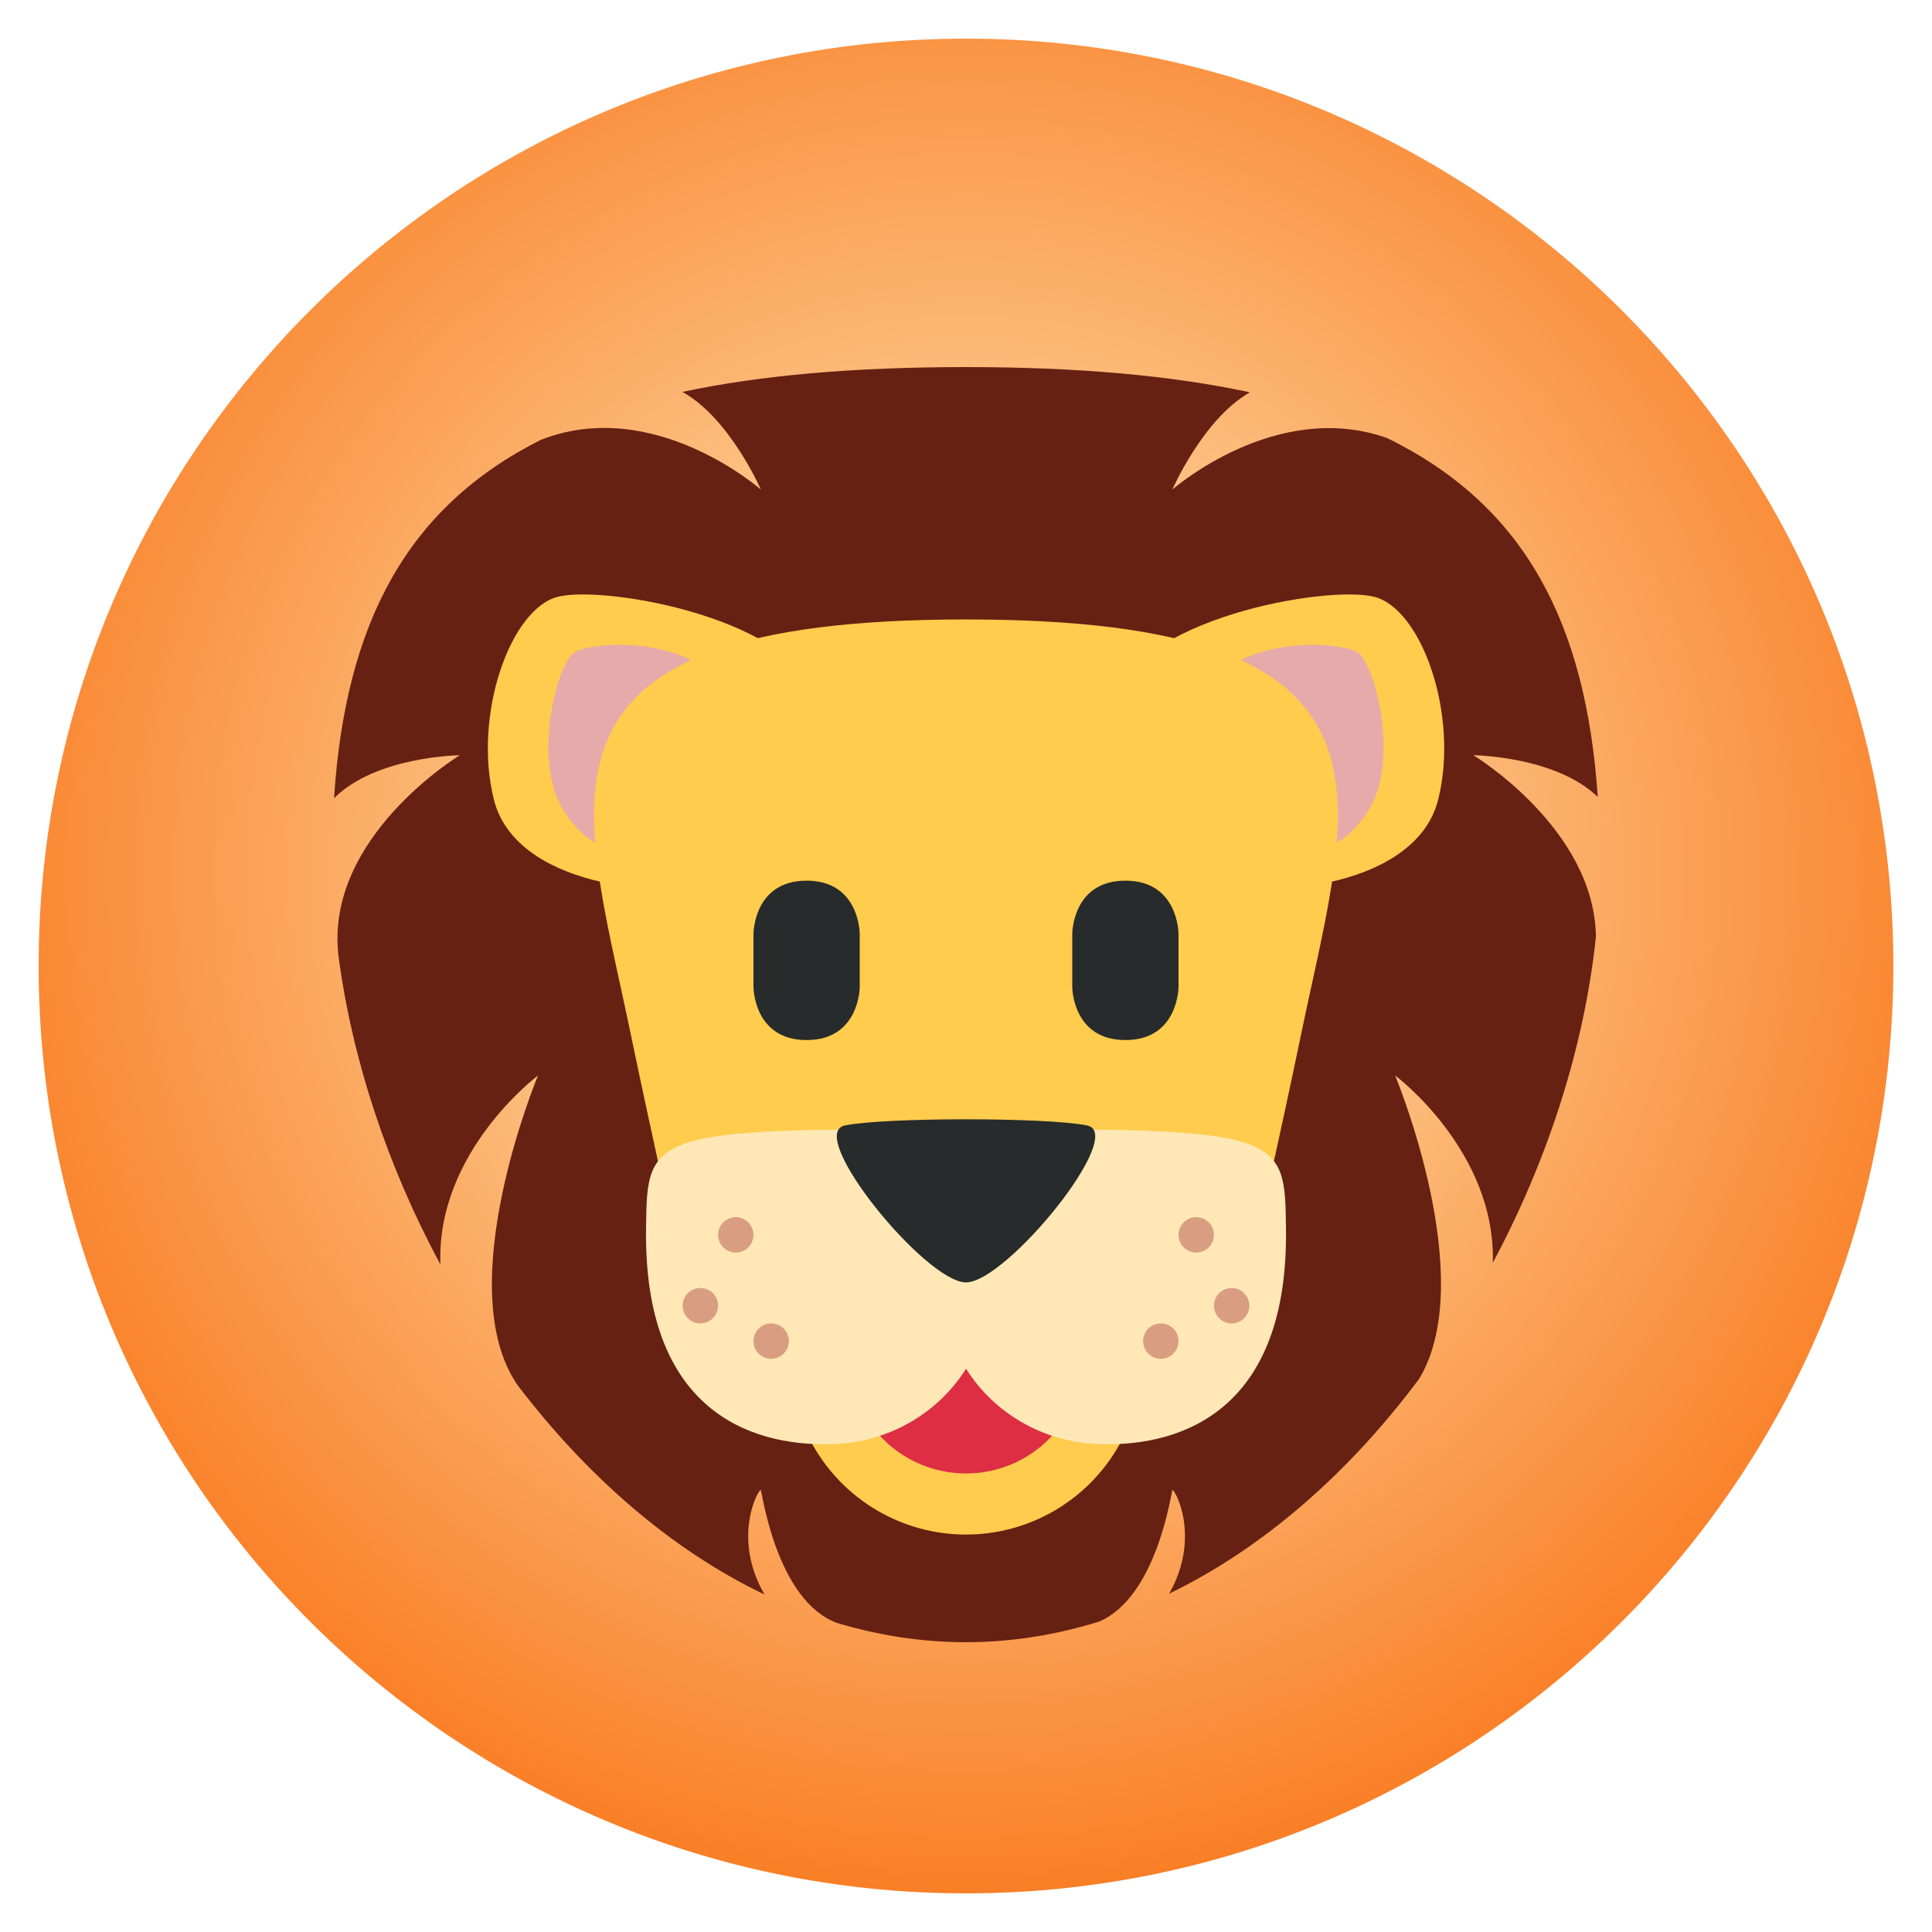
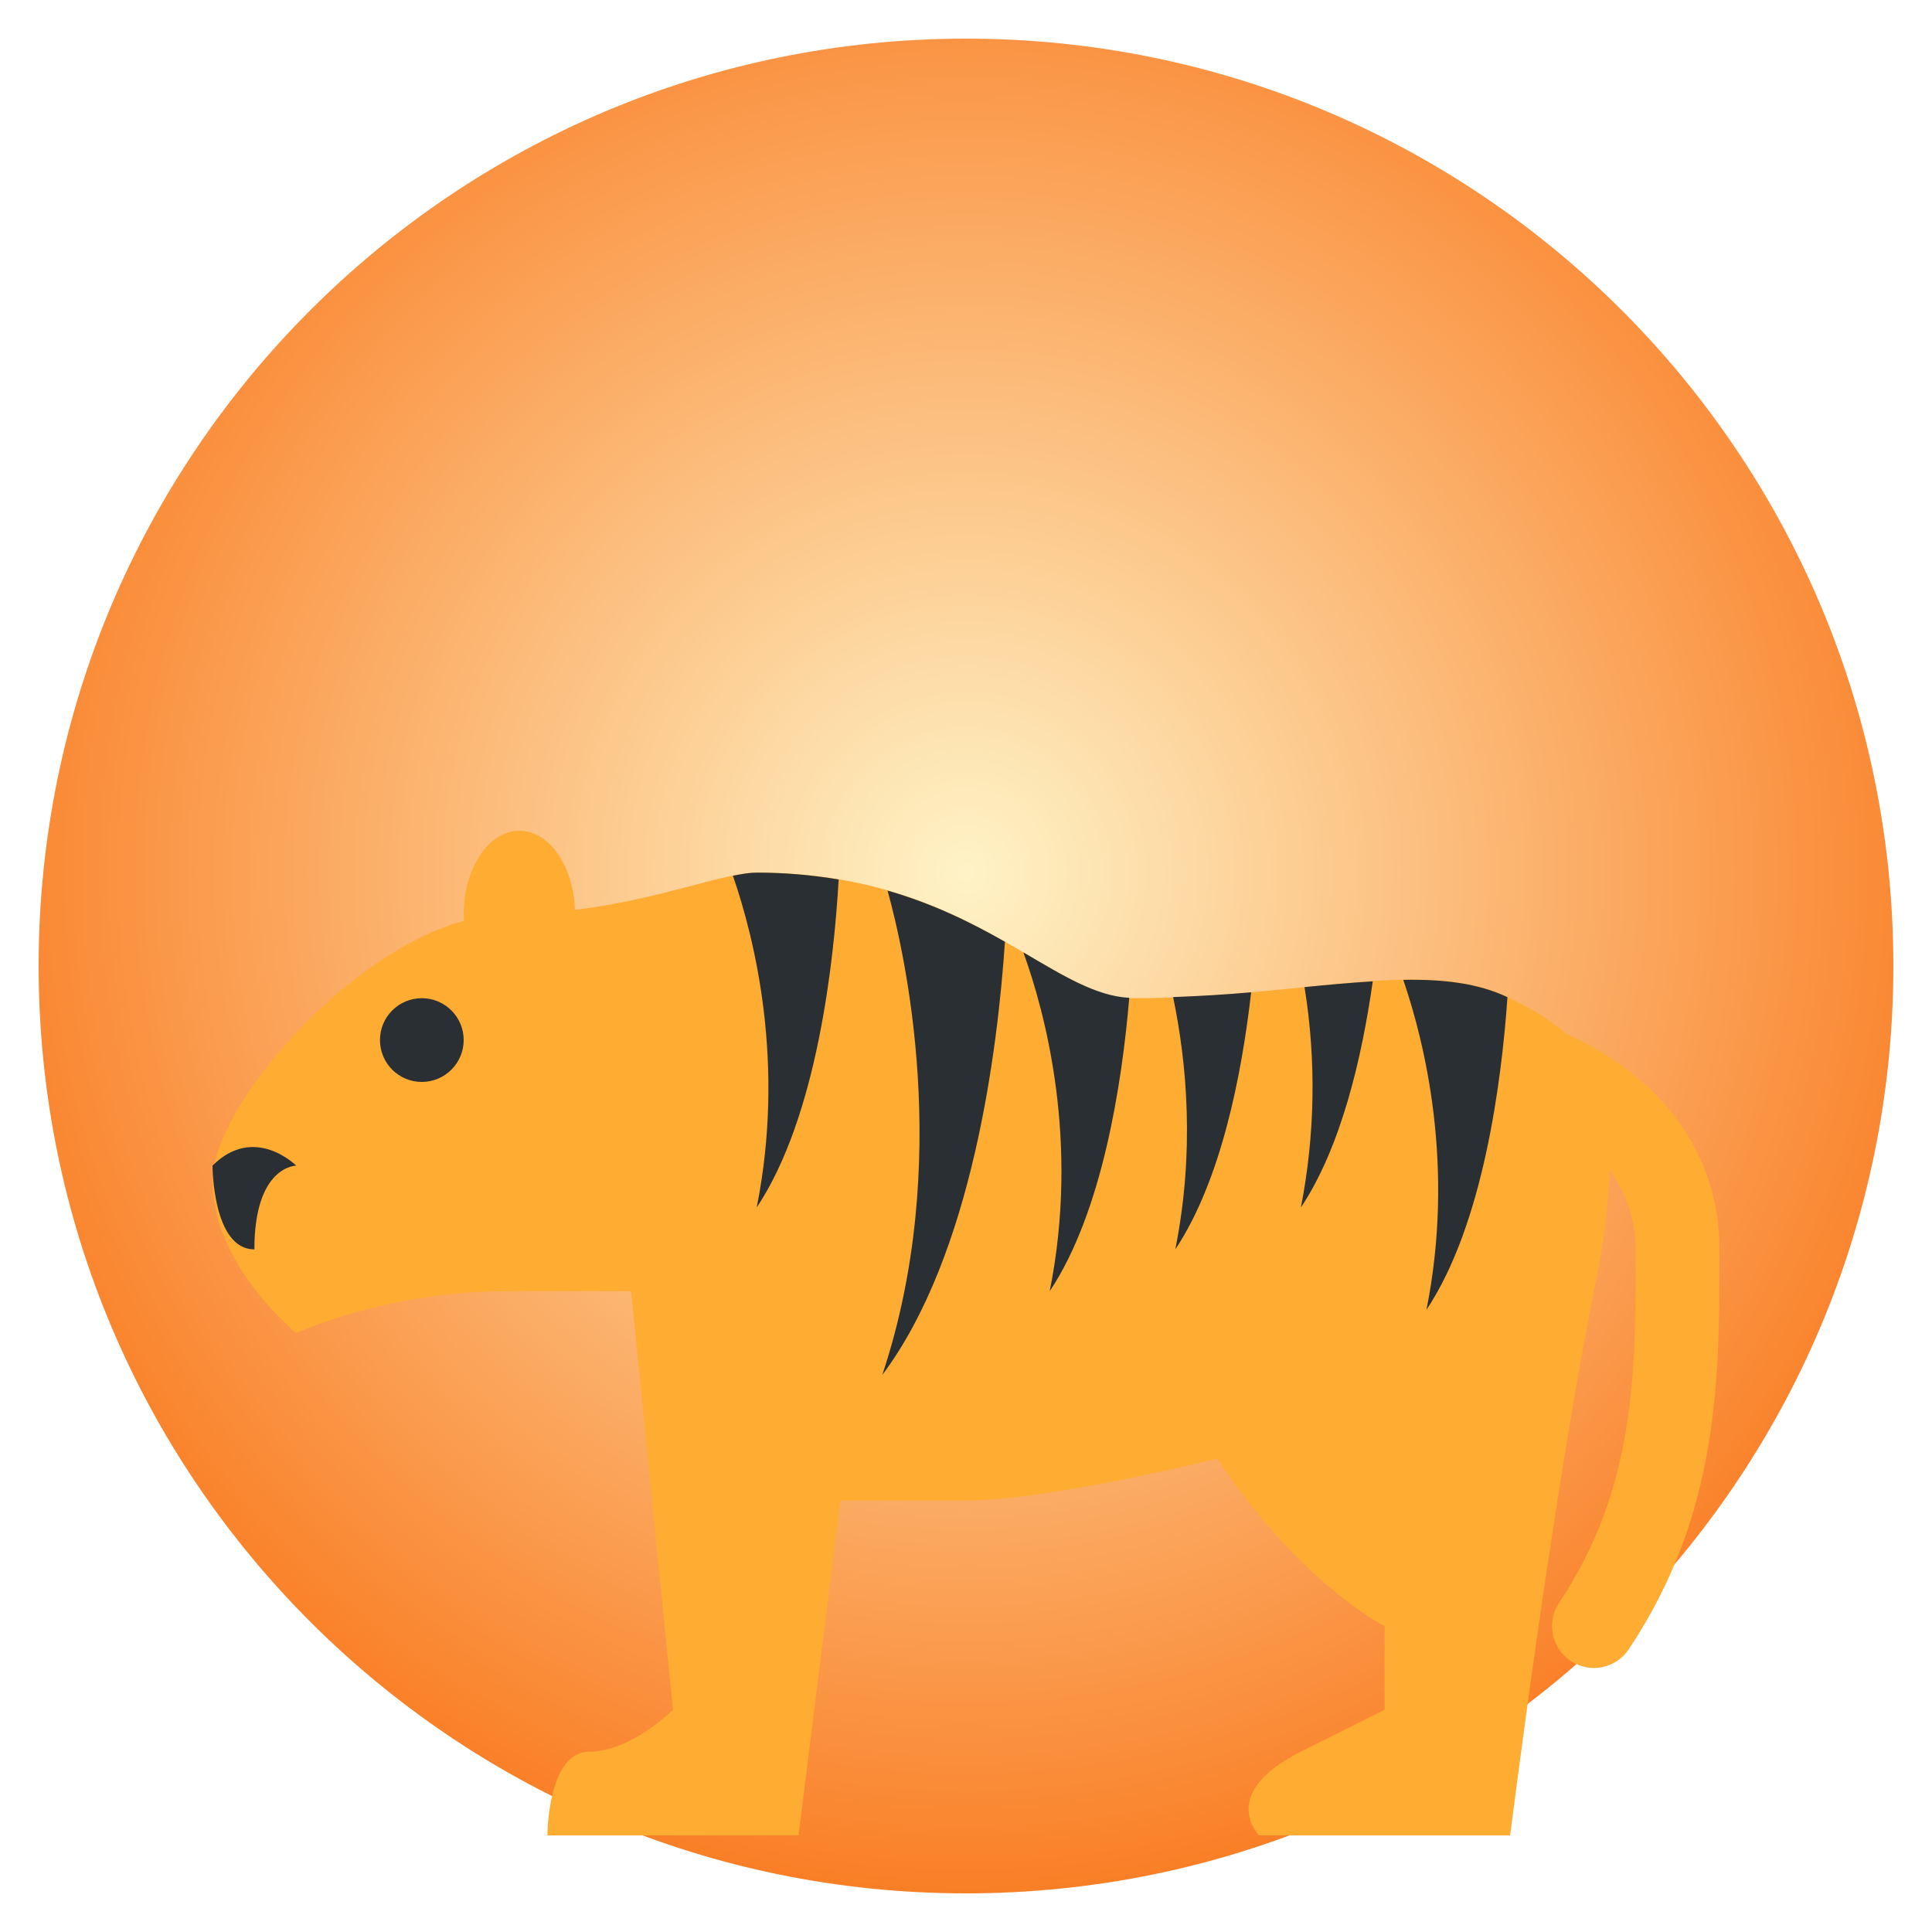
<svg xmlns="http://www.w3.org/2000/svg" viewBox="0 0 200 200" width="250" height="250">
  <defs>
    <radialGradient id="g" cx="50%" cy="45%" r="60%">
      <stop offset="0" stop-color="#fef3c7" />
      <stop offset="1" stop-color="#f97316" />
    </radialGradient>
  </defs>
  <circle cx="100" cy="100" r="96" fill="url(#g)" />
-   <svg x="34" y="38" width="132" height="132" viewBox="0 0 36 36">
-     <path fill="#662113" d="M32.325 10.958s2.315.024 3.511 1.177c-.336-4.971-2.104-8.249-5.944-10.13-3.141-1.119-6.066 1.453-6.066 1.453s.862-1.99 2.19-2.746C23.789.236 21.146 0 18 0c-3.136 0-5.785.227-8.006.701 1.341.745 2.215 2.758 2.215 2.758S9.194.803 6 2.053C2.221 3.949.481 7.223.158 12.174c1.183-1.19 3.55-1.215 3.55-1.215S-.105 13.267.282 16.614c.387 2.947 1.394 5.967 2.879 8.722C3.039 22.15 5.917 20 5.917 20s-2.492 5.96-.581 8.738c1.935 2.542 4.313 4.641 6.976 5.916-.955-1.645-.136-3.044-.103-2.945.042.125.459 3.112 2.137 3.743 1.178.356 2.4.548 3.654.548 1.292 0 2.55-.207 3.761-.583 1.614-.691 2.024-3.585 2.064-3.708.032-.098.843 1.287-.09 2.921 2.706-1.309 5.118-3.463 7.064-6.073 1.699-2.846-.683-8.557-.683-8.557s2.85 2.13 2.757 5.288c1.556-2.906 2.585-6.104 2.911-9.2-.035-3.061-3.459-5.13-3.459-5.13z" />
-     <path fill="#FFCC4D" d="M13.859 9.495c.596 2.392.16 4.422-2.231 5.017-2.392.596-6.363.087-6.958-2.304-.596-2.392.469-5.39 1.81-5.724 1.341-.334 6.784.62 7.379 3.011zm9.104 18.432a4.964 4.964 0 1 1-9.927-.001 4.964 4.964 0 0 1 9.927.001z" />
-     <path fill="#DD2E44" d="M21.309 27.927a3.309 3.309 0 1 1-6.618 0 3.309 3.309 0 0 1 6.618 0z" />
-     <path fill="#E6AAAA" d="M11.052 8.997a2.976 2.976 0 0 1-.946 4.1c-1.394.871-2.608.797-3.479-.596-.871-1.394-.186-4.131.324-4.45.51-.319 3.23-.448 4.101.946z" />
-     <path fill="#FFCC4D" d="M22.141 9.495c-.596 2.392-.159 4.422 2.232 5.017 2.392.596 6.363.087 6.959-2.304.596-2.392-.47-5.39-1.811-5.724-1.342-.334-6.786.62-7.38 3.011z" />
-     <path fill="#E6AAAA" d="M24.948 8.997a2.976 2.976 0 0 0 .945 4.1c1.394.871 2.608.797 3.479-.596.871-1.394.185-4.131-.324-4.45-.51-.319-3.229-.448-4.1.946z" />
-     <path fill="#FFCC4D" d="M18 7.125h-.002C5.167 7.126 7.125 12.083 8.5 18.667 9.875 25.25 10.384 27 10.384 27h15.228s.51-1.75 1.885-8.333C28.872 12.083 30.829 7.126 18 7.125z" />
-     <path fill="#272B2B" d="M12 16s0-1.5 1.5-1.5S15 16 15 16v1.5s0 1.5-1.5 1.5-1.5-1.5-1.5-1.5V16zm9 0s0-1.5 1.5-1.5S24 16 24 16v1.5s0 1.5-1.5 1.5-1.5-1.5-1.5-1.5V16z" />
-     <path fill="#FFE8B6" d="M20.168 21.521c-1.598 0-1.385.848-2.168 2.113-.783-1.266-.571-2.113-2.168-2.113-6.865 0-6.837.375-6.865 2.828-.058 4.986 2.802 6.132 5.257 6.06 1.597-.048 2.994-.88 3.777-2.131.783 1.251 2.179 2.083 3.776 2.131 2.455.072 5.315-1.073 5.257-6.06-.029-2.453-.001-2.828-6.866-2.828z" />
-     <path fill="#272B2B" d="M14.582 21.411c-1.14.233 2.279 4.431 3.418 4.431s4.559-4.198 3.419-4.431c-1.14-.232-5.698-.232-6.837 0z" />
-     <circle cx="11.5" cy="24.5" r=".5" fill="#D99E82" />
-     <circle cx="10.5" cy="26.5" r=".5" fill="#D99E82" />
-     <circle cx="12.5" cy="27.5" r=".5" fill="#D99E82" />
-     <circle cx="24.5" cy="24.5" r=".5" fill="#D99E82" />
-     <circle cx="25.5" cy="26.5" r=".5" fill="#D99E82" />
-     <circle cx="23.5" cy="27.5" r=".5" fill="#D99E82" />
+   <svg x="22" y="34" width="156" height="156" viewBox="0 0 36 36">
+     <path fill="#FFAC33" d="M32.338 16.852c-.367-.33-.818-.592-1.338-.852-2-1-5 0-9 0-2 0-3.901-3-9-3-.801 0-2.256.635-4.341.89C8.62 12.837 8.044 12 7.333 12 6.597 12 6 12.895 6 14c0 .051.007.1.01.15C3.19 14.916 0 18.589 0 20.375 0 22.375 2 24 2 24s2.171-1 5-1h3l1 10s-1 1-2 1-1 2-1 2h6l1-8h3c2 0 6-1 6-1 2 3 4 4 4 4v2l-2 1c-2 1-1 2-1 2h6s1-8 2-13c.232-1.162.353-2.101.382-2.881A3.17 3.17 0 0 1 34 22c0 2.93 0 5.697-1.832 8.445a1 1 0 1 0 1.664 1.11C36 28.303 36 25.099 36 22c0-2.297-1.396-4.137-3.662-5.148z" />
+     <circle cx="5" cy="17" r="1" fill="#292F33" />
+     <path fill="#292F33" d="M0 20s0 2 1 2c0-2 1-2 1-2s-1-1-2 0zm16 5c2.154-2.872 2.759-7.794 2.93-10.348-.779-.443-1.685-.901-2.804-1.223.403 1.455 1.562 6.506-.126 11.571zm4-2c1.264-1.896 1.729-4.988 1.9-7.009-.783-.039-1.562-.518-2.529-1.085.524 1.452 1.345 4.512.629 8.094zm3-1c1.094-1.641 1.588-4.177 1.812-6.141-.59.053-1.218.09-1.864.114.331 1.592.518 3.698.052 6.027zm3-1c.961-1.442 1.458-3.574 1.717-5.403-.515.033-1.052.08-1.63.138A14.978 14.978 0 0 1 26 21zm3 2.444c1.364-2.046 1.797-5.486 1.935-7.468-.707-.336-1.538-.432-2.489-.414.523 1.528 1.236 4.471.554 7.882zM13 21c1.455-2.182 1.85-5.942 1.958-7.835A11.557 11.557 0 0 0 13 13c-.161 0-.356.032-.568.075.523 1.516 1.256 4.483.568 7.925z" />
  </svg>
</svg>
